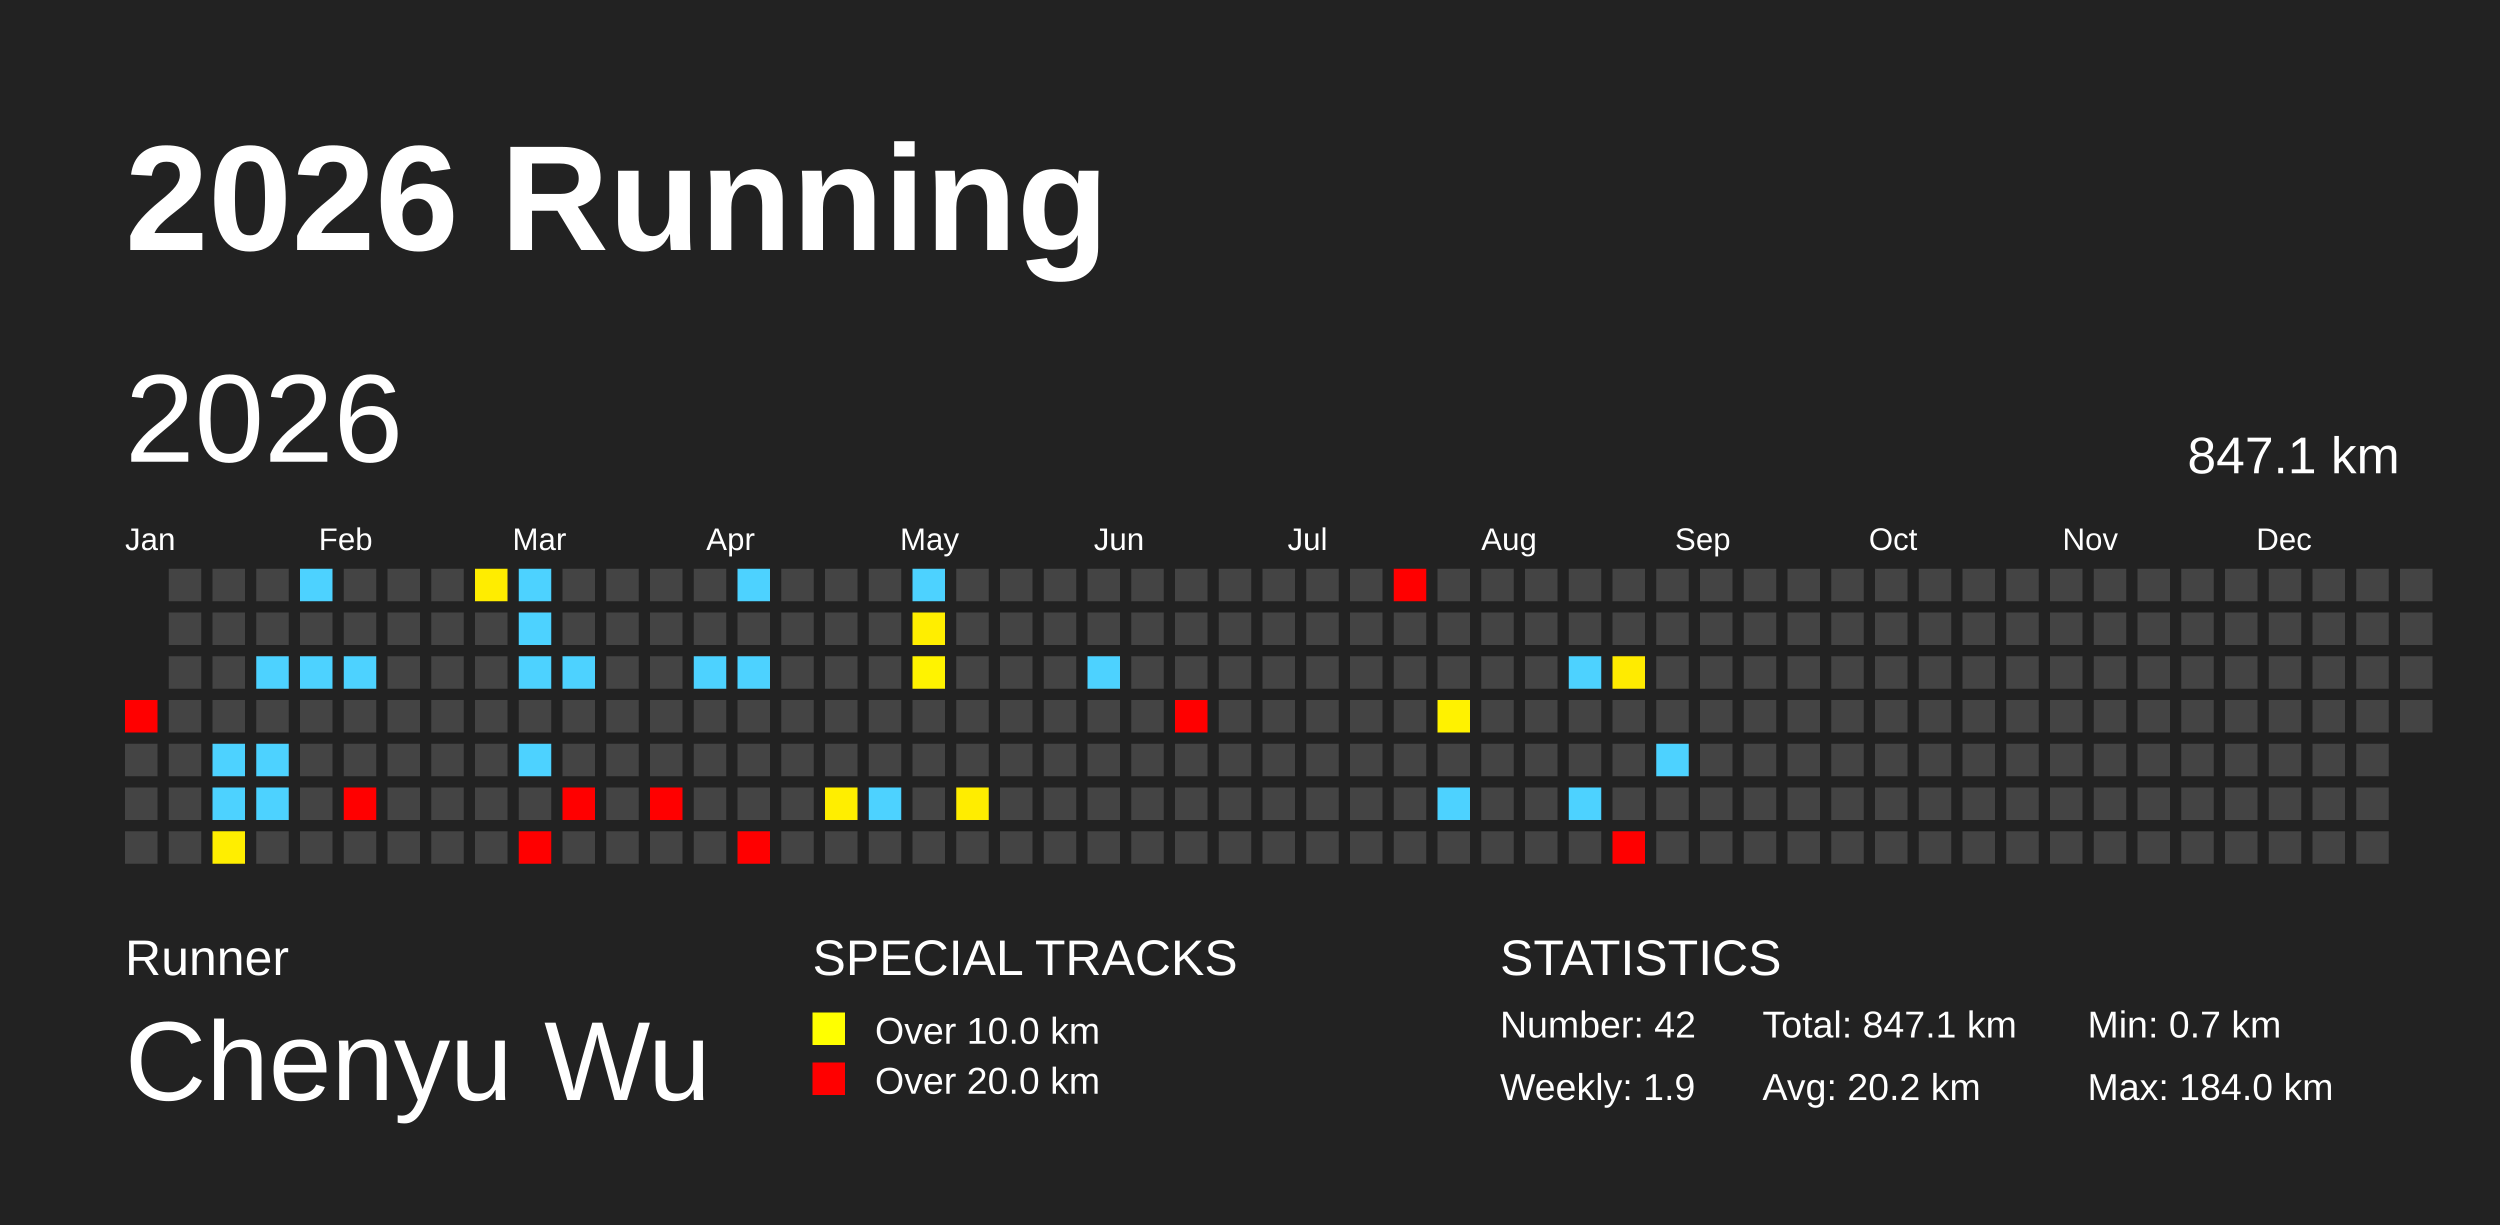
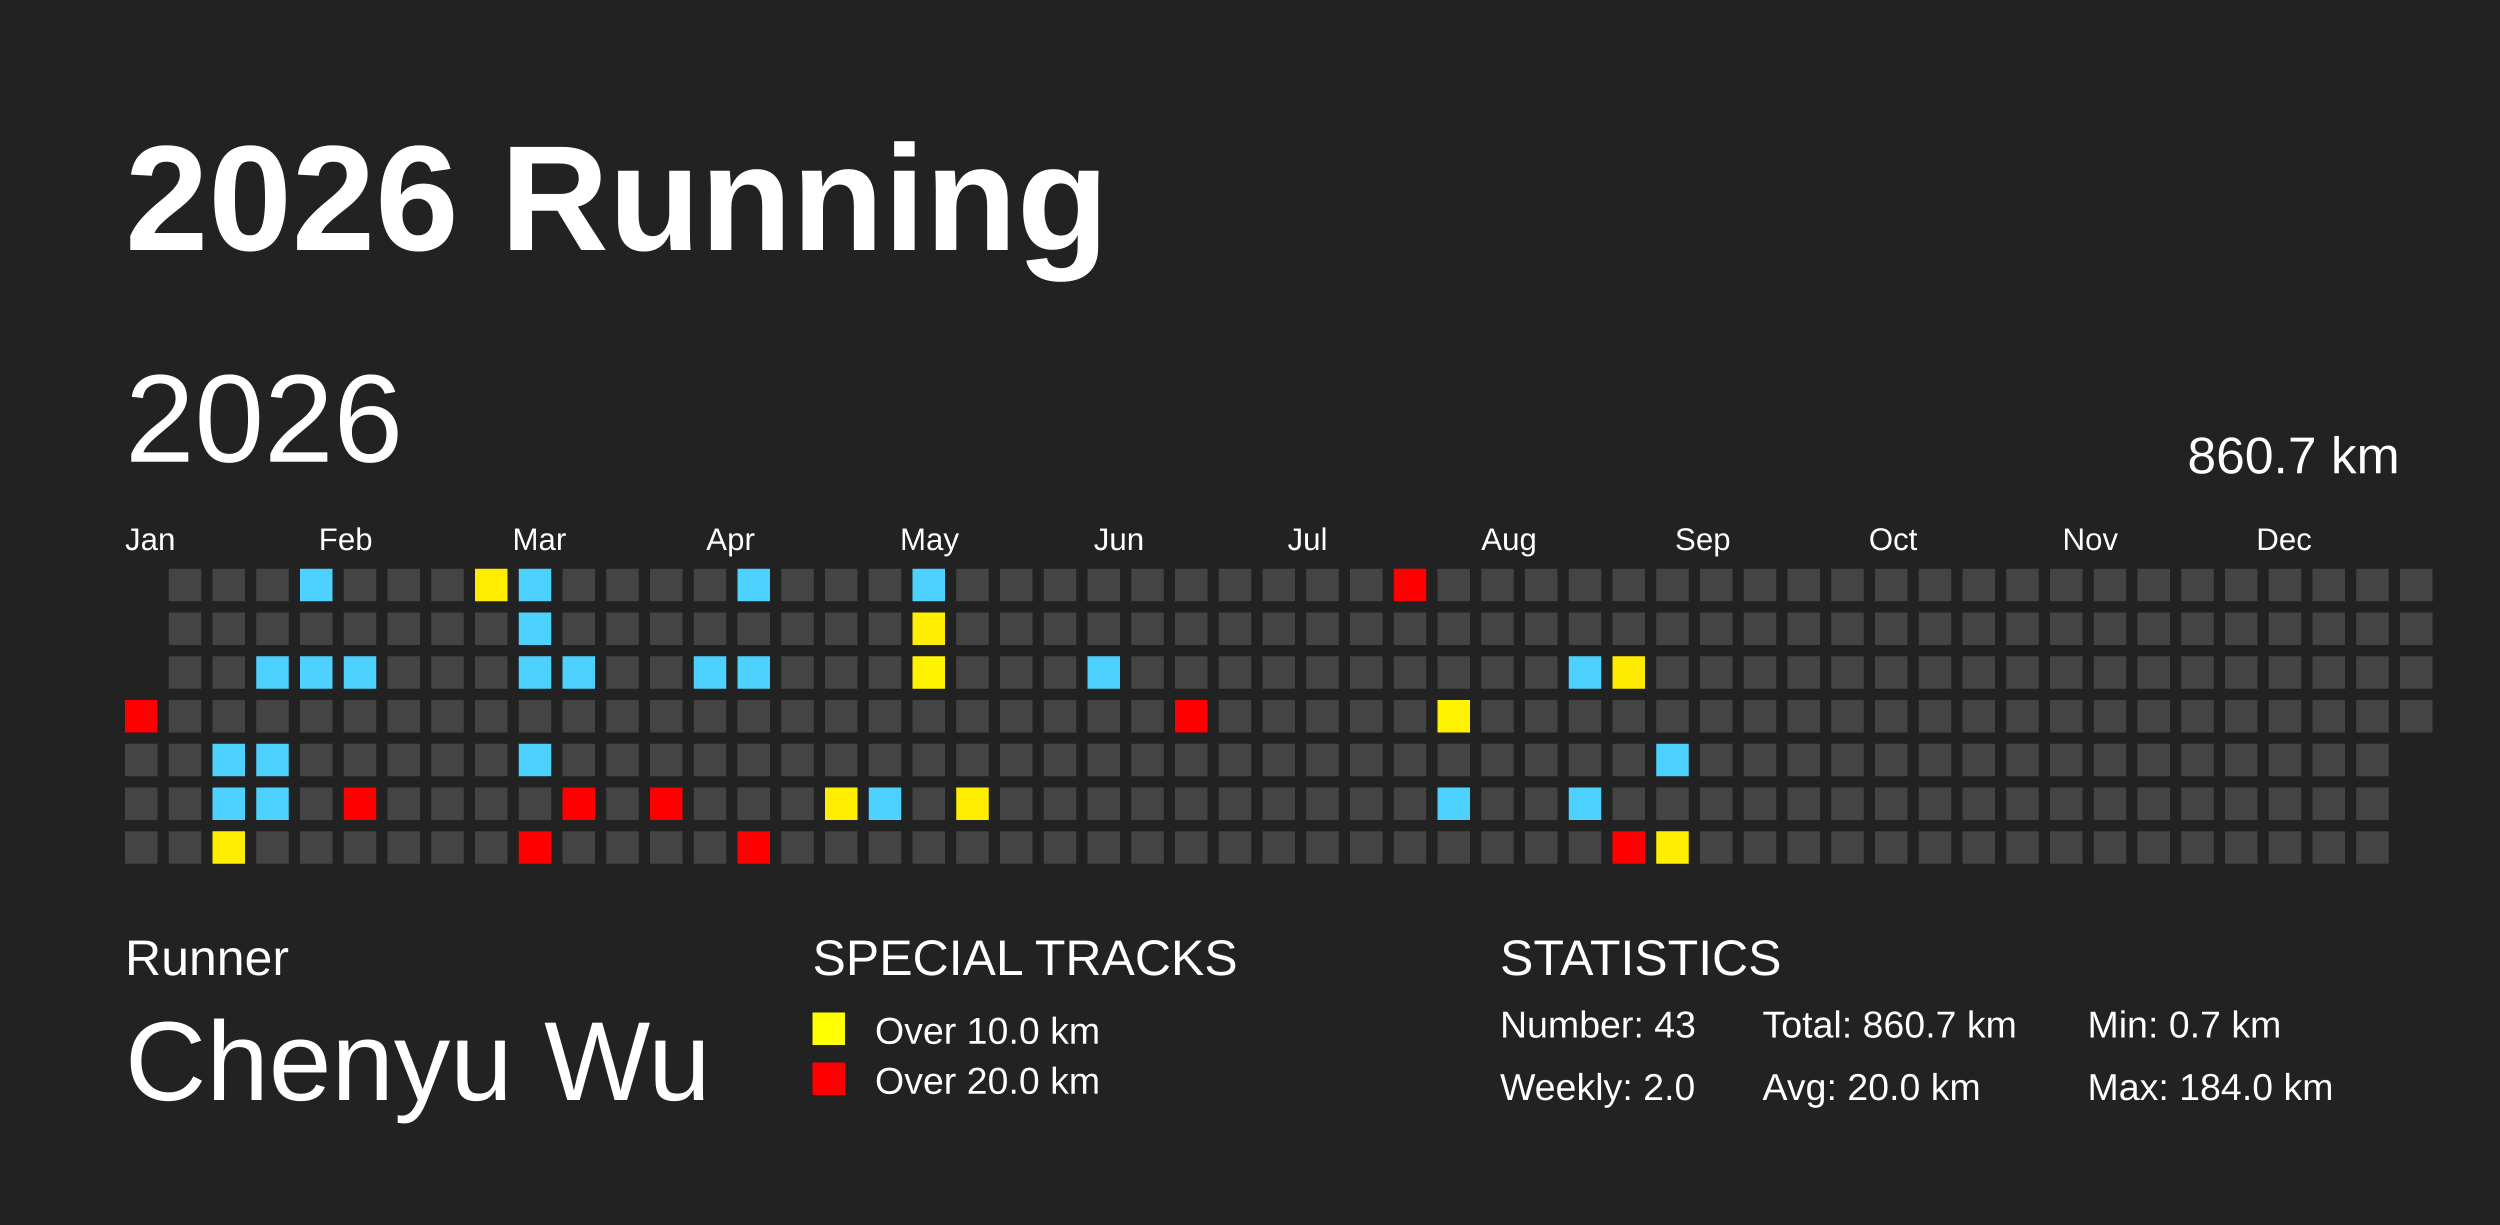
<svg xmlns="http://www.w3.org/2000/svg" baseProfile="full" height="98mm" version="1.1" viewBox="0,0,200,98" width="200mm">
  <defs />
  <rect fill="#222222" height="98" width="200" x="0" y="0" />
  <text fill="#FFFFFF" style="font-size:12px; font-family:Arial; font-weight:bold;" x="10" y="20">2026 Running</text>
  <text fill="#FFFFFF" style="font-size:4px; font-family:Arial" x="10" y="78">Runner</text>
  <text fill="#FFFFFF" style="font-size:9px; font-family:Arial" x="10" y="88">Chenyu Wu</text>
  <text fill="#FFFFFF" style="font-size:4px; font-family:Arial" x="65" y="78">SPECIAL TRACKS</text>
  <rect fill="yellow" height="2.6" width="2.6" x="65" y="81" />
  <text fill="#FFFFFF" style="font-size:3px; font-family:Arial" x="70" y="83.5">Over 10.0 km</text>
  <rect fill="red" height="2.6" width="2.6" x="65" y="85" />
  <text fill="#FFFFFF" style="font-size:3px; font-family:Arial" x="70" y="87.5">Over 20.0 km</text>
  <text fill="#FFFFFF" style="font-size:4px; font-family:Arial" x="120" y="78">STATISTICS</text>
-   <text fill="#FFFFFF" style="font-size:3px; font-family:Arial" x="120" y="83">Number: 42</text>
-   <text fill="#FFFFFF" style="font-size:3px; font-family:Arial" x="120" y="88">Weekly: 1.9</text>
-   <text fill="#FFFFFF" style="font-size:3px; font-family:Arial" x="141" y="83">Total: 847.1 km</text>
-   <text fill="#FFFFFF" style="font-size:3px; font-family:Arial" x="141" y="88">Avg: 20.2 km</text>
+   <text fill="#FFFFFF" style="font-size:3px; font-family:Arial" x="120" y="83">Number: 43</text>
+   <text fill="#FFFFFF" style="font-size:3px; font-family:Arial" x="120" y="88">Weekly: 2.0</text>
+   <text fill="#FFFFFF" style="font-size:3px; font-family:Arial" x="141" y="83">Total: 860.7 km</text>
+   <text fill="#FFFFFF" style="font-size:3px; font-family:Arial" x="141" y="88">Avg: 20.0 km</text>
  <text fill="#FFFFFF" style="font-size:3px; font-family:Arial" x="167" y="83">Min: 0.7 km</text>
  <text fill="#FFFFFF" style="font-size:3px; font-family:Arial" x="167" y="88">Max: 184.0 km</text>
  <text dominant-baseline="hanging" fill="#FFFFFF" style="font-size:10.0px; font-family:Arial;" x="10" y="30">2026</text>
-   <text dominant-baseline="hanging" fill="#FFFFFF" style="font-size:4.125px; font-family:Arial;" x="175" y="35">847.1 km</text>
+   <text dominant-baseline="hanging" fill="#FFFFFF" style="font-size:4.125px; font-family:Arial;" x="175" y="35">860.7 km</text>
  <text fill="#FFFFFF" style="font-size:2.5px; font-family:Arial" x="10.0" y="44">Jan</text>
  <text fill="#FFFFFF" style="font-size:2.5px; font-family:Arial" x="25.5" y="44">Feb</text>
  <text fill="#FFFFFF" style="font-size:2.5px; font-family:Arial" x="41.0" y="44">Mar</text>
  <text fill="#FFFFFF" style="font-size:2.5px; font-family:Arial" x="56.5" y="44">Apr</text>
  <text fill="#FFFFFF" style="font-size:2.5px; font-family:Arial" x="72.0" y="44">May</text>
  <text fill="#FFFFFF" style="font-size:2.5px; font-family:Arial" x="87.5" y="44">Jun</text>
  <text fill="#FFFFFF" style="font-size:2.5px; font-family:Arial" x="103.0" y="44">Jul</text>
  <text fill="#FFFFFF" style="font-size:2.5px; font-family:Arial" x="118.5" y="44">Aug</text>
  <text fill="#FFFFFF" style="font-size:2.5px; font-family:Arial" x="134.0" y="44">Sep</text>
  <text fill="#FFFFFF" style="font-size:2.5px; font-family:Arial" x="149.5" y="44">Oct</text>
  <text fill="#FFFFFF" style="font-size:2.5px; font-family:Arial" x="165.0" y="44">Nov</text>
  <text fill="#FFFFFF" style="font-size:2.5px; font-family:Arial" x="180.5" y="44">Dec</text>
  <rect fill="red" height="2.6" width="2.6" x="10.0" y="56.0" />
  <rect fill="#444444" height="2.6" width="2.6" x="10.0" y="59.5" />
  <rect fill="#444444" height="2.6" width="2.6" x="10.0" y="63.0" />
  <rect fill="#444444" height="2.6" width="2.6" x="10.0" y="66.5" />
  <rect fill="#444444" height="2.6" width="2.6" x="13.5" y="45.5" />
  <rect fill="#444444" height="2.6" width="2.6" x="13.5" y="49.0" />
  <rect fill="#444444" height="2.6" width="2.6" x="13.5" y="52.5" />
  <rect fill="#444444" height="2.6" width="2.6" x="13.5" y="56.0" />
  <rect fill="#444444" height="2.6" width="2.6" x="13.5" y="59.5" />
  <rect fill="#444444" height="2.6" width="2.6" x="13.5" y="63.0" />
  <rect fill="#444444" height="2.6" width="2.6" x="13.5" y="66.5" />
  <rect fill="#444444" height="2.6" width="2.6" x="17.0" y="45.5" />
  <rect fill="#444444" height="2.6" width="2.6" x="17.0" y="49.0" />
  <rect fill="#444444" height="2.6" width="2.6" x="17.0" y="52.5" />
  <rect fill="#444444" height="2.6" width="2.6" x="17.0" y="56.0" />
  <rect fill="#4dd2ff" height="2.6" width="2.6" x="17.0" y="59.5" />
  <rect fill="#4dd2ff" height="2.6" width="2.6" x="17.0" y="63.0" />
  <rect fill="#ffee00" height="2.6" width="2.6" x="17.0" y="66.5" />
  <rect fill="#444444" height="2.6" width="2.6" x="20.5" y="45.5" />
  <rect fill="#444444" height="2.6" width="2.6" x="20.5" y="49.0" />
  <rect fill="#4dd2ff" height="2.6" width="2.6" x="20.5" y="52.5" />
  <rect fill="#444444" height="2.6" width="2.6" x="20.5" y="56.0" />
  <rect fill="#4dd2ff" height="2.6" width="2.6" x="20.5" y="59.5" />
  <rect fill="#4dd2ff" height="2.6" width="2.6" x="20.5" y="63.0" />
  <rect fill="#444444" height="2.6" width="2.6" x="20.5" y="66.5" />
  <rect fill="#4dd2ff" height="2.6" width="2.6" x="24.0" y="45.5" />
  <rect fill="#444444" height="2.6" width="2.6" x="24.0" y="49.0" />
  <rect fill="#4dd2ff" height="2.6" width="2.6" x="24.0" y="52.5" />
  <rect fill="#444444" height="2.6" width="2.6" x="24.0" y="56.0" />
  <rect fill="#444444" height="2.6" width="2.6" x="24.0" y="59.5" />
  <rect fill="#444444" height="2.6" width="2.6" x="24.0" y="63.0" />
  <rect fill="#444444" height="2.6" width="2.6" x="24.0" y="66.5" />
  <rect fill="#444444" height="2.6" width="2.6" x="27.5" y="45.5" />
  <rect fill="#444444" height="2.6" width="2.6" x="27.5" y="49.0" />
  <rect fill="#4dd2ff" height="2.6" width="2.6" x="27.5" y="52.5" />
  <rect fill="#444444" height="2.6" width="2.6" x="27.5" y="56.0" />
  <rect fill="#444444" height="2.6" width="2.6" x="27.5" y="59.5" />
  <rect fill="red" height="2.6" width="2.6" x="27.5" y="63.0" />
  <rect fill="#444444" height="2.6" width="2.6" x="27.5" y="66.5" />
  <rect fill="#444444" height="2.6" width="2.6" x="31.0" y="45.5" />
  <rect fill="#444444" height="2.6" width="2.6" x="31.0" y="49.0" />
  <rect fill="#444444" height="2.6" width="2.6" x="31.0" y="52.5" />
  <rect fill="#444444" height="2.6" width="2.6" x="31.0" y="56.0" />
  <rect fill="#444444" height="2.6" width="2.6" x="31.0" y="59.5" />
  <rect fill="#444444" height="2.6" width="2.6" x="31.0" y="63.0" />
  <rect fill="#444444" height="2.6" width="2.6" x="31.0" y="66.5" />
  <rect fill="#444444" height="2.6" width="2.6" x="34.5" y="45.5" />
  <rect fill="#444444" height="2.6" width="2.6" x="34.5" y="49.0" />
  <rect fill="#444444" height="2.6" width="2.6" x="34.5" y="52.5" />
  <rect fill="#444444" height="2.6" width="2.6" x="34.5" y="56.0" />
  <rect fill="#444444" height="2.6" width="2.6" x="34.5" y="59.5" />
  <rect fill="#444444" height="2.6" width="2.6" x="34.5" y="63.0" />
  <rect fill="#444444" height="2.6" width="2.6" x="34.5" y="66.5" />
  <rect fill="#ffed00" height="2.6" width="2.6" x="38.0" y="45.5" />
  <rect fill="#444444" height="2.6" width="2.6" x="38.0" y="49.0" />
  <rect fill="#444444" height="2.6" width="2.6" x="38.0" y="52.5" />
  <rect fill="#444444" height="2.6" width="2.6" x="38.0" y="56.0" />
  <rect fill="#444444" height="2.6" width="2.6" x="38.0" y="59.5" />
  <rect fill="#444444" height="2.6" width="2.6" x="38.0" y="63.0" />
  <rect fill="#444444" height="2.6" width="2.6" x="38.0" y="66.5" />
  <rect fill="#4dd2ff" height="2.6" width="2.6" x="41.5" y="45.5" />
  <rect fill="#4dd2ff" height="2.6" width="2.6" x="41.5" y="49.0" />
  <rect fill="#4dd2ff" height="2.6" width="2.6" x="41.5" y="52.5" />
  <rect fill="#444444" height="2.6" width="2.6" x="41.5" y="56.0" />
  <rect fill="#4dd2ff" height="2.6" width="2.6" x="41.5" y="59.5" />
  <rect fill="#444444" height="2.6" width="2.6" x="41.5" y="63.0" />
  <rect fill="red" height="2.6" width="2.6" x="41.5" y="66.5" />
  <rect fill="#444444" height="2.6" width="2.6" x="45.0" y="45.5" />
  <rect fill="#444444" height="2.6" width="2.6" x="45.0" y="49.0" />
  <rect fill="#4dd2ff" height="2.6" width="2.6" x="45.0" y="52.5" />
  <rect fill="#444444" height="2.6" width="2.6" x="45.0" y="56.0" />
  <rect fill="#444444" height="2.6" width="2.6" x="45.0" y="59.5" />
  <rect fill="red" height="2.6" width="2.6" x="45.0" y="63.0" />
  <rect fill="#444444" height="2.6" width="2.6" x="45.0" y="66.5" />
  <rect fill="#444444" height="2.6" width="2.6" x="48.5" y="45.5" />
  <rect fill="#444444" height="2.6" width="2.6" x="48.5" y="49.0" />
  <rect fill="#444444" height="2.6" width="2.6" x="48.5" y="52.5" />
  <rect fill="#444444" height="2.6" width="2.6" x="48.5" y="56.0" />
  <rect fill="#444444" height="2.6" width="2.6" x="48.5" y="59.5" />
  <rect fill="#444444" height="2.6" width="2.6" x="48.5" y="63.0" />
  <rect fill="#444444" height="2.6" width="2.6" x="48.5" y="66.5" />
  <rect fill="#444444" height="2.6" width="2.6" x="52.0" y="45.5" />
  <rect fill="#444444" height="2.6" width="2.6" x="52.0" y="49.0" />
  <rect fill="#444444" height="2.6" width="2.6" x="52.0" y="52.5" />
  <rect fill="#444444" height="2.6" width="2.6" x="52.0" y="56.0" />
  <rect fill="#444444" height="2.6" width="2.6" x="52.0" y="59.5" />
  <rect fill="red" height="2.6" width="2.6" x="52.0" y="63.0" />
  <rect fill="#444444" height="2.6" width="2.6" x="52.0" y="66.5" />
  <rect fill="#444444" height="2.6" width="2.6" x="55.5" y="45.5" />
  <rect fill="#444444" height="2.6" width="2.6" x="55.5" y="49.0" />
  <rect fill="#4dd2ff" height="2.6" width="2.6" x="55.5" y="52.5" />
  <rect fill="#444444" height="2.6" width="2.6" x="55.5" y="56.0" />
  <rect fill="#444444" height="2.6" width="2.6" x="55.5" y="59.5" />
  <rect fill="#444444" height="2.6" width="2.6" x="55.5" y="63.0" />
  <rect fill="#444444" height="2.6" width="2.6" x="55.5" y="66.5" />
  <rect fill="#4dd2ff" height="2.6" width="2.6" x="59.0" y="45.5" />
  <rect fill="#444444" height="2.6" width="2.6" x="59.0" y="49.0" />
  <rect fill="#4dd2ff" height="2.6" width="2.6" x="59.0" y="52.5" />
  <rect fill="#444444" height="2.6" width="2.6" x="59.0" y="56.0" />
  <rect fill="#444444" height="2.6" width="2.6" x="59.0" y="59.5" />
  <rect fill="#444444" height="2.6" width="2.6" x="59.0" y="63.0" />
  <rect fill="red" height="2.6" width="2.6" x="59.0" y="66.5" />
  <rect fill="#444444" height="2.6" width="2.6" x="62.5" y="45.5" />
  <rect fill="#444444" height="2.6" width="2.6" x="62.5" y="49.0" />
  <rect fill="#444444" height="2.6" width="2.6" x="62.5" y="52.5" />
  <rect fill="#444444" height="2.6" width="2.6" x="62.5" y="56.0" />
  <rect fill="#444444" height="2.6" width="2.6" x="62.5" y="59.5" />
  <rect fill="#444444" height="2.6" width="2.6" x="62.5" y="63.0" />
  <rect fill="#444444" height="2.6" width="2.6" x="62.5" y="66.5" />
  <rect fill="#444444" height="2.6" width="2.6" x="66.0" y="45.5" />
  <rect fill="#444444" height="2.6" width="2.6" x="66.0" y="49.0" />
  <rect fill="#444444" height="2.6" width="2.6" x="66.0" y="52.5" />
  <rect fill="#444444" height="2.6" width="2.6" x="66.0" y="56.0" />
  <rect fill="#444444" height="2.6" width="2.6" x="66.0" y="59.5" />
  <rect fill="#ffee00" height="2.6" width="2.6" x="66.0" y="63.0" />
  <rect fill="#444444" height="2.6" width="2.6" x="66.0" y="66.5" />
  <rect fill="#444444" height="2.6" width="2.6" x="69.5" y="45.5" />
  <rect fill="#444444" height="2.6" width="2.6" x="69.5" y="49.0" />
  <rect fill="#444444" height="2.6" width="2.6" x="69.5" y="52.5" />
  <rect fill="#444444" height="2.6" width="2.6" x="69.5" y="56.0" />
  <rect fill="#444444" height="2.6" width="2.6" x="69.5" y="59.5" />
  <rect fill="#4dd2ff" height="2.6" width="2.6" x="69.5" y="63.0" />
  <rect fill="#444444" height="2.6" width="2.6" x="69.5" y="66.5" />
  <rect fill="#4dd2ff" height="2.6" width="2.6" x="73.0" y="45.5" />
  <rect fill="#ffee00" height="2.6" width="2.6" x="73.0" y="49.0" />
  <rect fill="#fff300" height="2.6" width="2.6" x="73.0" y="52.5" />
  <rect fill="#444444" height="2.6" width="2.6" x="73.0" y="56.0" />
  <rect fill="#444444" height="2.6" width="2.6" x="73.0" y="59.5" />
  <rect fill="#444444" height="2.6" width="2.6" x="73.0" y="63.0" />
  <rect fill="#444444" height="2.6" width="2.6" x="73.0" y="66.5" />
  <rect fill="#444444" height="2.6" width="2.6" x="76.5" y="45.5" />
  <rect fill="#444444" height="2.6" width="2.6" x="76.5" y="49.0" />
  <rect fill="#444444" height="2.6" width="2.6" x="76.5" y="52.5" />
  <rect fill="#444444" height="2.6" width="2.6" x="76.5" y="56.0" />
  <rect fill="#444444" height="2.6" width="2.6" x="76.5" y="59.5" />
  <rect fill="#ffed00" height="2.6" width="2.6" x="76.5" y="63.0" />
  <rect fill="#444444" height="2.6" width="2.6" x="76.5" y="66.5" />
  <rect fill="#444444" height="2.6" width="2.6" x="80.0" y="45.5" />
  <rect fill="#444444" height="2.6" width="2.6" x="80.0" y="49.0" />
  <rect fill="#444444" height="2.6" width="2.6" x="80.0" y="52.5" />
  <rect fill="#444444" height="2.6" width="2.6" x="80.0" y="56.0" />
  <rect fill="#444444" height="2.6" width="2.6" x="80.0" y="59.5" />
  <rect fill="#444444" height="2.6" width="2.6" x="80.0" y="63.0" />
  <rect fill="#444444" height="2.6" width="2.6" x="80.0" y="66.5" />
  <rect fill="#444444" height="2.6" width="2.6" x="83.5" y="45.5" />
  <rect fill="#444444" height="2.6" width="2.6" x="83.5" y="49.0" />
  <rect fill="#444444" height="2.6" width="2.6" x="83.5" y="52.5" />
  <rect fill="#444444" height="2.6" width="2.6" x="83.5" y="56.0" />
  <rect fill="#444444" height="2.6" width="2.6" x="83.5" y="59.5" />
  <rect fill="#444444" height="2.6" width="2.6" x="83.5" y="63.0" />
  <rect fill="#444444" height="2.6" width="2.6" x="83.5" y="66.5" />
  <rect fill="#444444" height="2.6" width="2.6" x="87.0" y="45.5" />
  <rect fill="#444444" height="2.6" width="2.6" x="87.0" y="49.0" />
  <rect fill="#4dd2ff" height="2.6" width="2.6" x="87.0" y="52.5" />
  <rect fill="#444444" height="2.6" width="2.6" x="87.0" y="56.0" />
  <rect fill="#444444" height="2.6" width="2.6" x="87.0" y="59.5" />
  <rect fill="#444444" height="2.6" width="2.6" x="87.0" y="63.0" />
  <rect fill="#444444" height="2.6" width="2.6" x="87.0" y="66.5" />
  <rect fill="#444444" height="2.6" width="2.6" x="90.5" y="45.5" />
  <rect fill="#444444" height="2.6" width="2.6" x="90.5" y="49.0" />
  <rect fill="#444444" height="2.6" width="2.6" x="90.5" y="52.5" />
  <rect fill="#444444" height="2.6" width="2.6" x="90.5" y="56.0" />
  <rect fill="#444444" height="2.6" width="2.6" x="90.5" y="59.5" />
  <rect fill="#444444" height="2.6" width="2.6" x="90.5" y="63.0" />
  <rect fill="#444444" height="2.6" width="2.6" x="90.5" y="66.5" />
  <rect fill="#444444" height="2.6" width="2.6" x="94.0" y="45.5" />
  <rect fill="#444444" height="2.6" width="2.6" x="94.0" y="49.0" />
  <rect fill="#444444" height="2.6" width="2.6" x="94.0" y="52.5" />
  <rect fill="red" height="2.6" width="2.6" x="94.0" y="56.0" />
  <rect fill="#444444" height="2.6" width="2.6" x="94.0" y="59.5" />
  <rect fill="#444444" height="2.6" width="2.6" x="94.0" y="63.0" />
  <rect fill="#444444" height="2.6" width="2.6" x="94.0" y="66.5" />
  <rect fill="#444444" height="2.6" width="2.6" x="97.5" y="45.5" />
  <rect fill="#444444" height="2.6" width="2.6" x="97.5" y="49.0" />
  <rect fill="#444444" height="2.6" width="2.6" x="97.5" y="52.5" />
  <rect fill="#444444" height="2.6" width="2.6" x="97.5" y="56.0" />
  <rect fill="#444444" height="2.6" width="2.6" x="97.5" y="59.5" />
  <rect fill="#444444" height="2.6" width="2.6" x="97.5" y="63.0" />
  <rect fill="#444444" height="2.6" width="2.6" x="97.5" y="66.5" />
  <rect fill="#444444" height="2.6" width="2.6" x="101.0" y="45.5" />
  <rect fill="#444444" height="2.6" width="2.6" x="101.0" y="49.0" />
  <rect fill="#444444" height="2.6" width="2.6" x="101.0" y="52.5" />
  <rect fill="#444444" height="2.6" width="2.6" x="101.0" y="56.0" />
  <rect fill="#444444" height="2.6" width="2.6" x="101.0" y="59.5" />
  <rect fill="#444444" height="2.6" width="2.6" x="101.0" y="63.0" />
  <rect fill="#444444" height="2.6" width="2.6" x="101.0" y="66.5" />
  <rect fill="#444444" height="2.6" width="2.6" x="104.5" y="45.5" />
  <rect fill="#444444" height="2.6" width="2.6" x="104.5" y="49.0" />
  <rect fill="#444444" height="2.6" width="2.6" x="104.5" y="52.5" />
  <rect fill="#444444" height="2.6" width="2.6" x="104.5" y="56.0" />
  <rect fill="#444444" height="2.6" width="2.6" x="104.5" y="59.5" />
  <rect fill="#444444" height="2.6" width="2.6" x="104.5" y="63.0" />
  <rect fill="#444444" height="2.6" width="2.6" x="104.5" y="66.5" />
  <rect fill="#444444" height="2.6" width="2.6" x="108.0" y="45.5" />
  <rect fill="#444444" height="2.6" width="2.6" x="108.0" y="49.0" />
  <rect fill="#444444" height="2.6" width="2.6" x="108.0" y="52.5" />
  <rect fill="#444444" height="2.6" width="2.6" x="108.0" y="56.0" />
  <rect fill="#444444" height="2.6" width="2.6" x="108.0" y="59.5" />
  <rect fill="#444444" height="2.6" width="2.6" x="108.0" y="63.0" />
  <rect fill="#444444" height="2.6" width="2.6" x="108.0" y="66.5" />
  <rect fill="red" height="2.6" width="2.6" x="111.5" y="45.5" />
  <rect fill="#444444" height="2.6" width="2.6" x="111.5" y="49.0" />
  <rect fill="#444444" height="2.6" width="2.6" x="111.5" y="52.5" />
  <rect fill="#444444" height="2.6" width="2.6" x="111.5" y="56.0" />
  <rect fill="#444444" height="2.6" width="2.6" x="111.5" y="59.5" />
  <rect fill="#444444" height="2.6" width="2.6" x="111.5" y="63.0" />
  <rect fill="#444444" height="2.6" width="2.6" x="111.5" y="66.5" />
  <rect fill="#444444" height="2.6" width="2.6" x="115.0" y="45.5" />
  <rect fill="#444444" height="2.6" width="2.6" x="115.0" y="49.0" />
  <rect fill="#444444" height="2.6" width="2.6" x="115.0" y="52.5" />
  <rect fill="#fff200" height="2.6" width="2.6" x="115.0" y="56.0" />
  <rect fill="#444444" height="2.6" width="2.6" x="115.0" y="59.5" />
  <rect fill="#4dd2ff" height="2.6" width="2.6" x="115.0" y="63.0" />
  <rect fill="#444444" height="2.6" width="2.6" x="115.0" y="66.5" />
  <rect fill="#444444" height="2.6" width="2.6" x="118.5" y="45.5" />
  <rect fill="#444444" height="2.6" width="2.6" x="118.5" y="49.0" />
  <rect fill="#444444" height="2.6" width="2.6" x="118.5" y="52.5" />
  <rect fill="#444444" height="2.6" width="2.6" x="118.5" y="56.0" />
  <rect fill="#444444" height="2.6" width="2.6" x="118.5" y="59.5" />
  <rect fill="#444444" height="2.6" width="2.6" x="118.5" y="63.0" />
  <rect fill="#444444" height="2.6" width="2.6" x="118.5" y="66.5" />
  <rect fill="#444444" height="2.6" width="2.6" x="122.0" y="45.5" />
  <rect fill="#444444" height="2.6" width="2.6" x="122.0" y="49.0" />
  <rect fill="#444444" height="2.6" width="2.6" x="122.0" y="52.5" />
  <rect fill="#444444" height="2.6" width="2.6" x="122.0" y="56.0" />
  <rect fill="#444444" height="2.6" width="2.6" x="122.0" y="59.5" />
  <rect fill="#444444" height="2.6" width="2.6" x="122.0" y="63.0" />
  <rect fill="#444444" height="2.6" width="2.6" x="122.0" y="66.5" />
  <rect fill="#444444" height="2.6" width="2.6" x="125.5" y="45.5" />
  <rect fill="#444444" height="2.6" width="2.6" x="125.5" y="49.0" />
  <rect fill="#4dd2ff" height="2.6" width="2.6" x="125.5" y="52.5" />
  <rect fill="#444444" height="2.6" width="2.6" x="125.5" y="56.0" />
  <rect fill="#444444" height="2.6" width="2.6" x="125.5" y="59.5" />
  <rect fill="#4dd2ff" height="2.6" width="2.6" x="125.5" y="63.0" />
  <rect fill="#444444" height="2.6" width="2.6" x="125.5" y="66.5" />
  <rect fill="#444444" height="2.6" width="2.6" x="129.0" y="45.5" />
  <rect fill="#444444" height="2.6" width="2.6" x="129.0" y="49.0" />
  <rect fill="#ffeb00" height="2.6" width="2.6" x="129.0" y="52.5" />
  <rect fill="#444444" height="2.6" width="2.6" x="129.0" y="56.0" />
  <rect fill="#444444" height="2.6" width="2.6" x="129.0" y="59.5" />
  <rect fill="#444444" height="2.6" width="2.6" x="129.0" y="63.0" />
  <rect fill="red" height="2.6" width="2.6" x="129.0" y="66.5" />
  <rect fill="#444444" height="2.6" width="2.6" x="132.5" y="45.5" />
  <rect fill="#444444" height="2.6" width="2.6" x="132.5" y="49.0" />
  <rect fill="#444444" height="2.6" width="2.6" x="132.5" y="52.5" />
  <rect fill="#444444" height="2.6" width="2.6" x="132.5" y="56.0" />
  <rect fill="#4dd2ff" height="2.6" width="2.6" x="132.5" y="59.5" />
  <rect fill="#444444" height="2.6" width="2.6" x="132.5" y="63.0" />
-   <rect fill="#444444" height="2.6" width="2.6" x="132.5" y="66.5" />
+   <rect fill="#ffee00" height="2.6" width="2.6" x="132.5" y="66.5" />
  <rect fill="#444444" height="2.6" width="2.6" x="136.0" y="45.5" />
  <rect fill="#444444" height="2.6" width="2.6" x="136.0" y="49.0" />
  <rect fill="#444444" height="2.6" width="2.6" x="136.0" y="52.5" />
  <rect fill="#444444" height="2.6" width="2.6" x="136.0" y="56.0" />
  <rect fill="#444444" height="2.6" width="2.6" x="136.0" y="59.5" />
  <rect fill="#444444" height="2.6" width="2.6" x="136.0" y="63.0" />
  <rect fill="#444444" height="2.6" width="2.6" x="136.0" y="66.5" />
  <rect fill="#444444" height="2.6" width="2.6" x="139.5" y="45.5" />
  <rect fill="#444444" height="2.6" width="2.6" x="139.5" y="49.0" />
  <rect fill="#444444" height="2.6" width="2.6" x="139.5" y="52.5" />
  <rect fill="#444444" height="2.6" width="2.6" x="139.5" y="56.0" />
  <rect fill="#444444" height="2.6" width="2.6" x="139.5" y="59.5" />
  <rect fill="#444444" height="2.6" width="2.6" x="139.5" y="63.0" />
  <rect fill="#444444" height="2.6" width="2.6" x="139.5" y="66.5" />
  <rect fill="#444444" height="2.6" width="2.6" x="143.0" y="45.5" />
  <rect fill="#444444" height="2.6" width="2.6" x="143.0" y="49.0" />
  <rect fill="#444444" height="2.6" width="2.6" x="143.0" y="52.5" />
  <rect fill="#444444" height="2.6" width="2.6" x="143.0" y="56.0" />
  <rect fill="#444444" height="2.6" width="2.6" x="143.0" y="59.5" />
  <rect fill="#444444" height="2.6" width="2.6" x="143.0" y="63.0" />
  <rect fill="#444444" height="2.6" width="2.6" x="143.0" y="66.5" />
  <rect fill="#444444" height="2.6" width="2.6" x="146.5" y="45.5" />
  <rect fill="#444444" height="2.6" width="2.6" x="146.5" y="49.0" />
  <rect fill="#444444" height="2.6" width="2.6" x="146.5" y="52.5" />
  <rect fill="#444444" height="2.6" width="2.6" x="146.5" y="56.0" />
  <rect fill="#444444" height="2.6" width="2.6" x="146.5" y="59.5" />
  <rect fill="#444444" height="2.6" width="2.6" x="146.5" y="63.0" />
  <rect fill="#444444" height="2.6" width="2.6" x="146.5" y="66.5" />
  <rect fill="#444444" height="2.6" width="2.6" x="150.0" y="45.5" />
  <rect fill="#444444" height="2.6" width="2.6" x="150.0" y="49.0" />
  <rect fill="#444444" height="2.6" width="2.6" x="150.0" y="52.5" />
  <rect fill="#444444" height="2.6" width="2.6" x="150.0" y="56.0" />
  <rect fill="#444444" height="2.6" width="2.6" x="150.0" y="59.5" />
  <rect fill="#444444" height="2.6" width="2.6" x="150.0" y="63.0" />
  <rect fill="#444444" height="2.6" width="2.6" x="150.0" y="66.5" />
  <rect fill="#444444" height="2.6" width="2.6" x="153.5" y="45.5" />
  <rect fill="#444444" height="2.6" width="2.6" x="153.5" y="49.0" />
  <rect fill="#444444" height="2.6" width="2.6" x="153.5" y="52.5" />
  <rect fill="#444444" height="2.6" width="2.6" x="153.5" y="56.0" />
  <rect fill="#444444" height="2.6" width="2.6" x="153.5" y="59.5" />
  <rect fill="#444444" height="2.6" width="2.6" x="153.5" y="63.0" />
  <rect fill="#444444" height="2.6" width="2.6" x="153.5" y="66.5" />
  <rect fill="#444444" height="2.6" width="2.6" x="157.0" y="45.5" />
  <rect fill="#444444" height="2.6" width="2.6" x="157.0" y="49.0" />
  <rect fill="#444444" height="2.6" width="2.6" x="157.0" y="52.5" />
  <rect fill="#444444" height="2.6" width="2.6" x="157.0" y="56.0" />
  <rect fill="#444444" height="2.6" width="2.6" x="157.0" y="59.5" />
  <rect fill="#444444" height="2.6" width="2.6" x="157.0" y="63.0" />
  <rect fill="#444444" height="2.6" width="2.6" x="157.0" y="66.5" />
  <rect fill="#444444" height="2.6" width="2.6" x="160.5" y="45.5" />
  <rect fill="#444444" height="2.6" width="2.6" x="160.5" y="49.0" />
  <rect fill="#444444" height="2.6" width="2.6" x="160.5" y="52.5" />
  <rect fill="#444444" height="2.6" width="2.6" x="160.5" y="56.0" />
  <rect fill="#444444" height="2.6" width="2.6" x="160.5" y="59.5" />
  <rect fill="#444444" height="2.6" width="2.6" x="160.5" y="63.0" />
  <rect fill="#444444" height="2.6" width="2.6" x="160.5" y="66.5" />
  <rect fill="#444444" height="2.6" width="2.6" x="164.0" y="45.5" />
  <rect fill="#444444" height="2.6" width="2.6" x="164.0" y="49.0" />
  <rect fill="#444444" height="2.6" width="2.6" x="164.0" y="52.5" />
  <rect fill="#444444" height="2.6" width="2.6" x="164.0" y="56.0" />
  <rect fill="#444444" height="2.6" width="2.6" x="164.0" y="59.5" />
  <rect fill="#444444" height="2.6" width="2.6" x="164.0" y="63.0" />
  <rect fill="#444444" height="2.6" width="2.6" x="164.0" y="66.5" />
  <rect fill="#444444" height="2.6" width="2.6" x="167.5" y="45.5" />
  <rect fill="#444444" height="2.6" width="2.6" x="167.5" y="49.0" />
  <rect fill="#444444" height="2.6" width="2.6" x="167.5" y="52.5" />
  <rect fill="#444444" height="2.6" width="2.6" x="167.5" y="56.0" />
  <rect fill="#444444" height="2.6" width="2.6" x="167.5" y="59.5" />
  <rect fill="#444444" height="2.6" width="2.6" x="167.5" y="63.0" />
  <rect fill="#444444" height="2.6" width="2.6" x="167.5" y="66.5" />
  <rect fill="#444444" height="2.6" width="2.6" x="171.0" y="45.5" />
  <rect fill="#444444" height="2.6" width="2.6" x="171.0" y="49.0" />
  <rect fill="#444444" height="2.6" width="2.6" x="171.0" y="52.5" />
  <rect fill="#444444" height="2.6" width="2.6" x="171.0" y="56.0" />
  <rect fill="#444444" height="2.6" width="2.6" x="171.0" y="59.5" />
  <rect fill="#444444" height="2.6" width="2.6" x="171.0" y="63.0" />
  <rect fill="#444444" height="2.6" width="2.6" x="171.0" y="66.5" />
  <rect fill="#444444" height="2.6" width="2.6" x="174.5" y="45.5" />
  <rect fill="#444444" height="2.6" width="2.6" x="174.5" y="49.0" />
  <rect fill="#444444" height="2.6" width="2.6" x="174.5" y="52.5" />
  <rect fill="#444444" height="2.6" width="2.6" x="174.5" y="56.0" />
  <rect fill="#444444" height="2.6" width="2.6" x="174.5" y="59.5" />
  <rect fill="#444444" height="2.6" width="2.6" x="174.5" y="63.0" />
  <rect fill="#444444" height="2.6" width="2.6" x="174.5" y="66.5" />
  <rect fill="#444444" height="2.6" width="2.6" x="178.0" y="45.5" />
  <rect fill="#444444" height="2.6" width="2.6" x="178.0" y="49.0" />
  <rect fill="#444444" height="2.6" width="2.6" x="178.0" y="52.5" />
  <rect fill="#444444" height="2.6" width="2.6" x="178.0" y="56.0" />
  <rect fill="#444444" height="2.6" width="2.6" x="178.0" y="59.5" />
  <rect fill="#444444" height="2.6" width="2.6" x="178.0" y="63.0" />
  <rect fill="#444444" height="2.6" width="2.6" x="178.0" y="66.5" />
  <rect fill="#444444" height="2.6" width="2.6" x="181.5" y="45.5" />
  <rect fill="#444444" height="2.6" width="2.6" x="181.5" y="49.0" />
  <rect fill="#444444" height="2.6" width="2.6" x="181.5" y="52.5" />
  <rect fill="#444444" height="2.6" width="2.6" x="181.5" y="56.0" />
  <rect fill="#444444" height="2.6" width="2.6" x="181.5" y="59.5" />
  <rect fill="#444444" height="2.6" width="2.6" x="181.5" y="63.0" />
  <rect fill="#444444" height="2.6" width="2.6" x="181.5" y="66.5" />
  <rect fill="#444444" height="2.6" width="2.6" x="185.0" y="45.5" />
  <rect fill="#444444" height="2.6" width="2.6" x="185.0" y="49.0" />
  <rect fill="#444444" height="2.6" width="2.6" x="185.0" y="52.5" />
  <rect fill="#444444" height="2.6" width="2.6" x="185.0" y="56.0" />
  <rect fill="#444444" height="2.6" width="2.6" x="185.0" y="59.5" />
  <rect fill="#444444" height="2.6" width="2.6" x="185.0" y="63.0" />
  <rect fill="#444444" height="2.6" width="2.6" x="185.0" y="66.5" />
  <rect fill="#444444" height="2.6" width="2.6" x="188.5" y="45.5" />
  <rect fill="#444444" height="2.6" width="2.6" x="188.5" y="49.0" />
  <rect fill="#444444" height="2.6" width="2.6" x="188.5" y="52.5" />
  <rect fill="#444444" height="2.6" width="2.6" x="188.5" y="56.0" />
  <rect fill="#444444" height="2.6" width="2.6" x="188.5" y="59.5" />
  <rect fill="#444444" height="2.6" width="2.6" x="188.5" y="63.0" />
  <rect fill="#444444" height="2.6" width="2.6" x="188.5" y="66.5" />
  <rect fill="#444444" height="2.6" width="2.6" x="192.0" y="45.5" />
  <rect fill="#444444" height="2.6" width="2.6" x="192.0" y="49.0" />
  <rect fill="#444444" height="2.6" width="2.6" x="192.0" y="52.5" />
  <rect fill="#444444" height="2.6" width="2.6" x="192.0" y="56.0" />
</svg>
